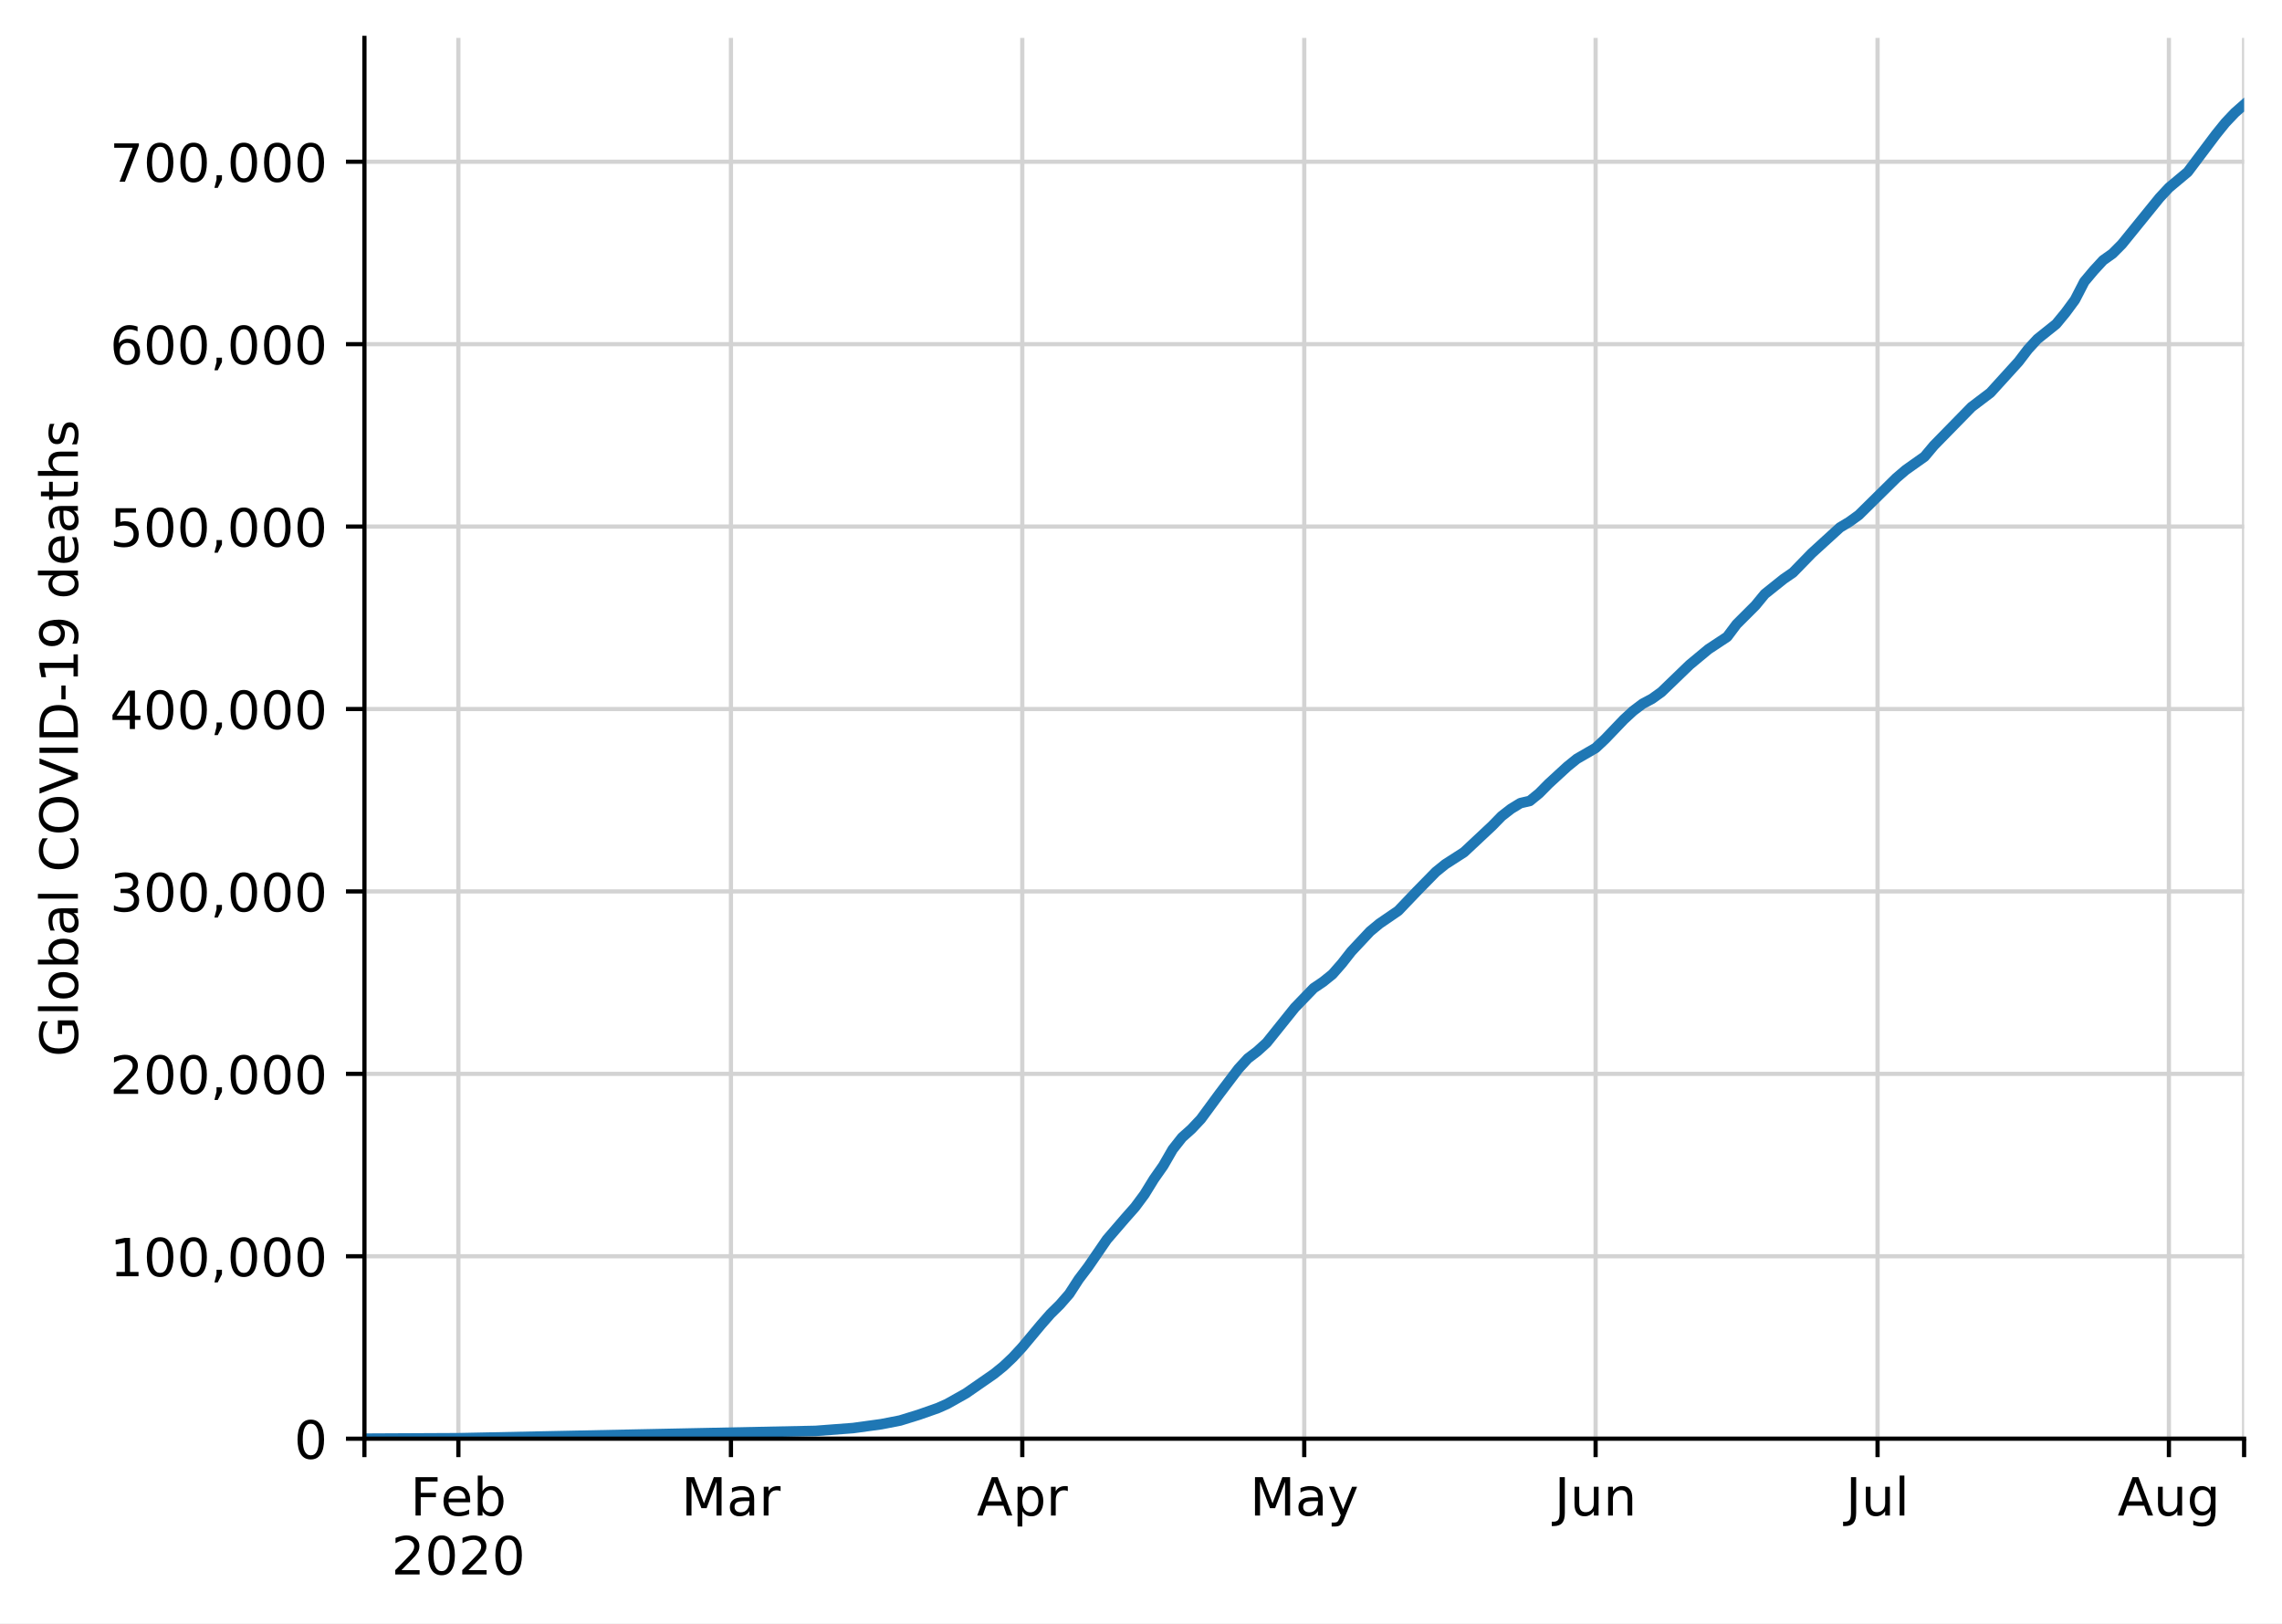
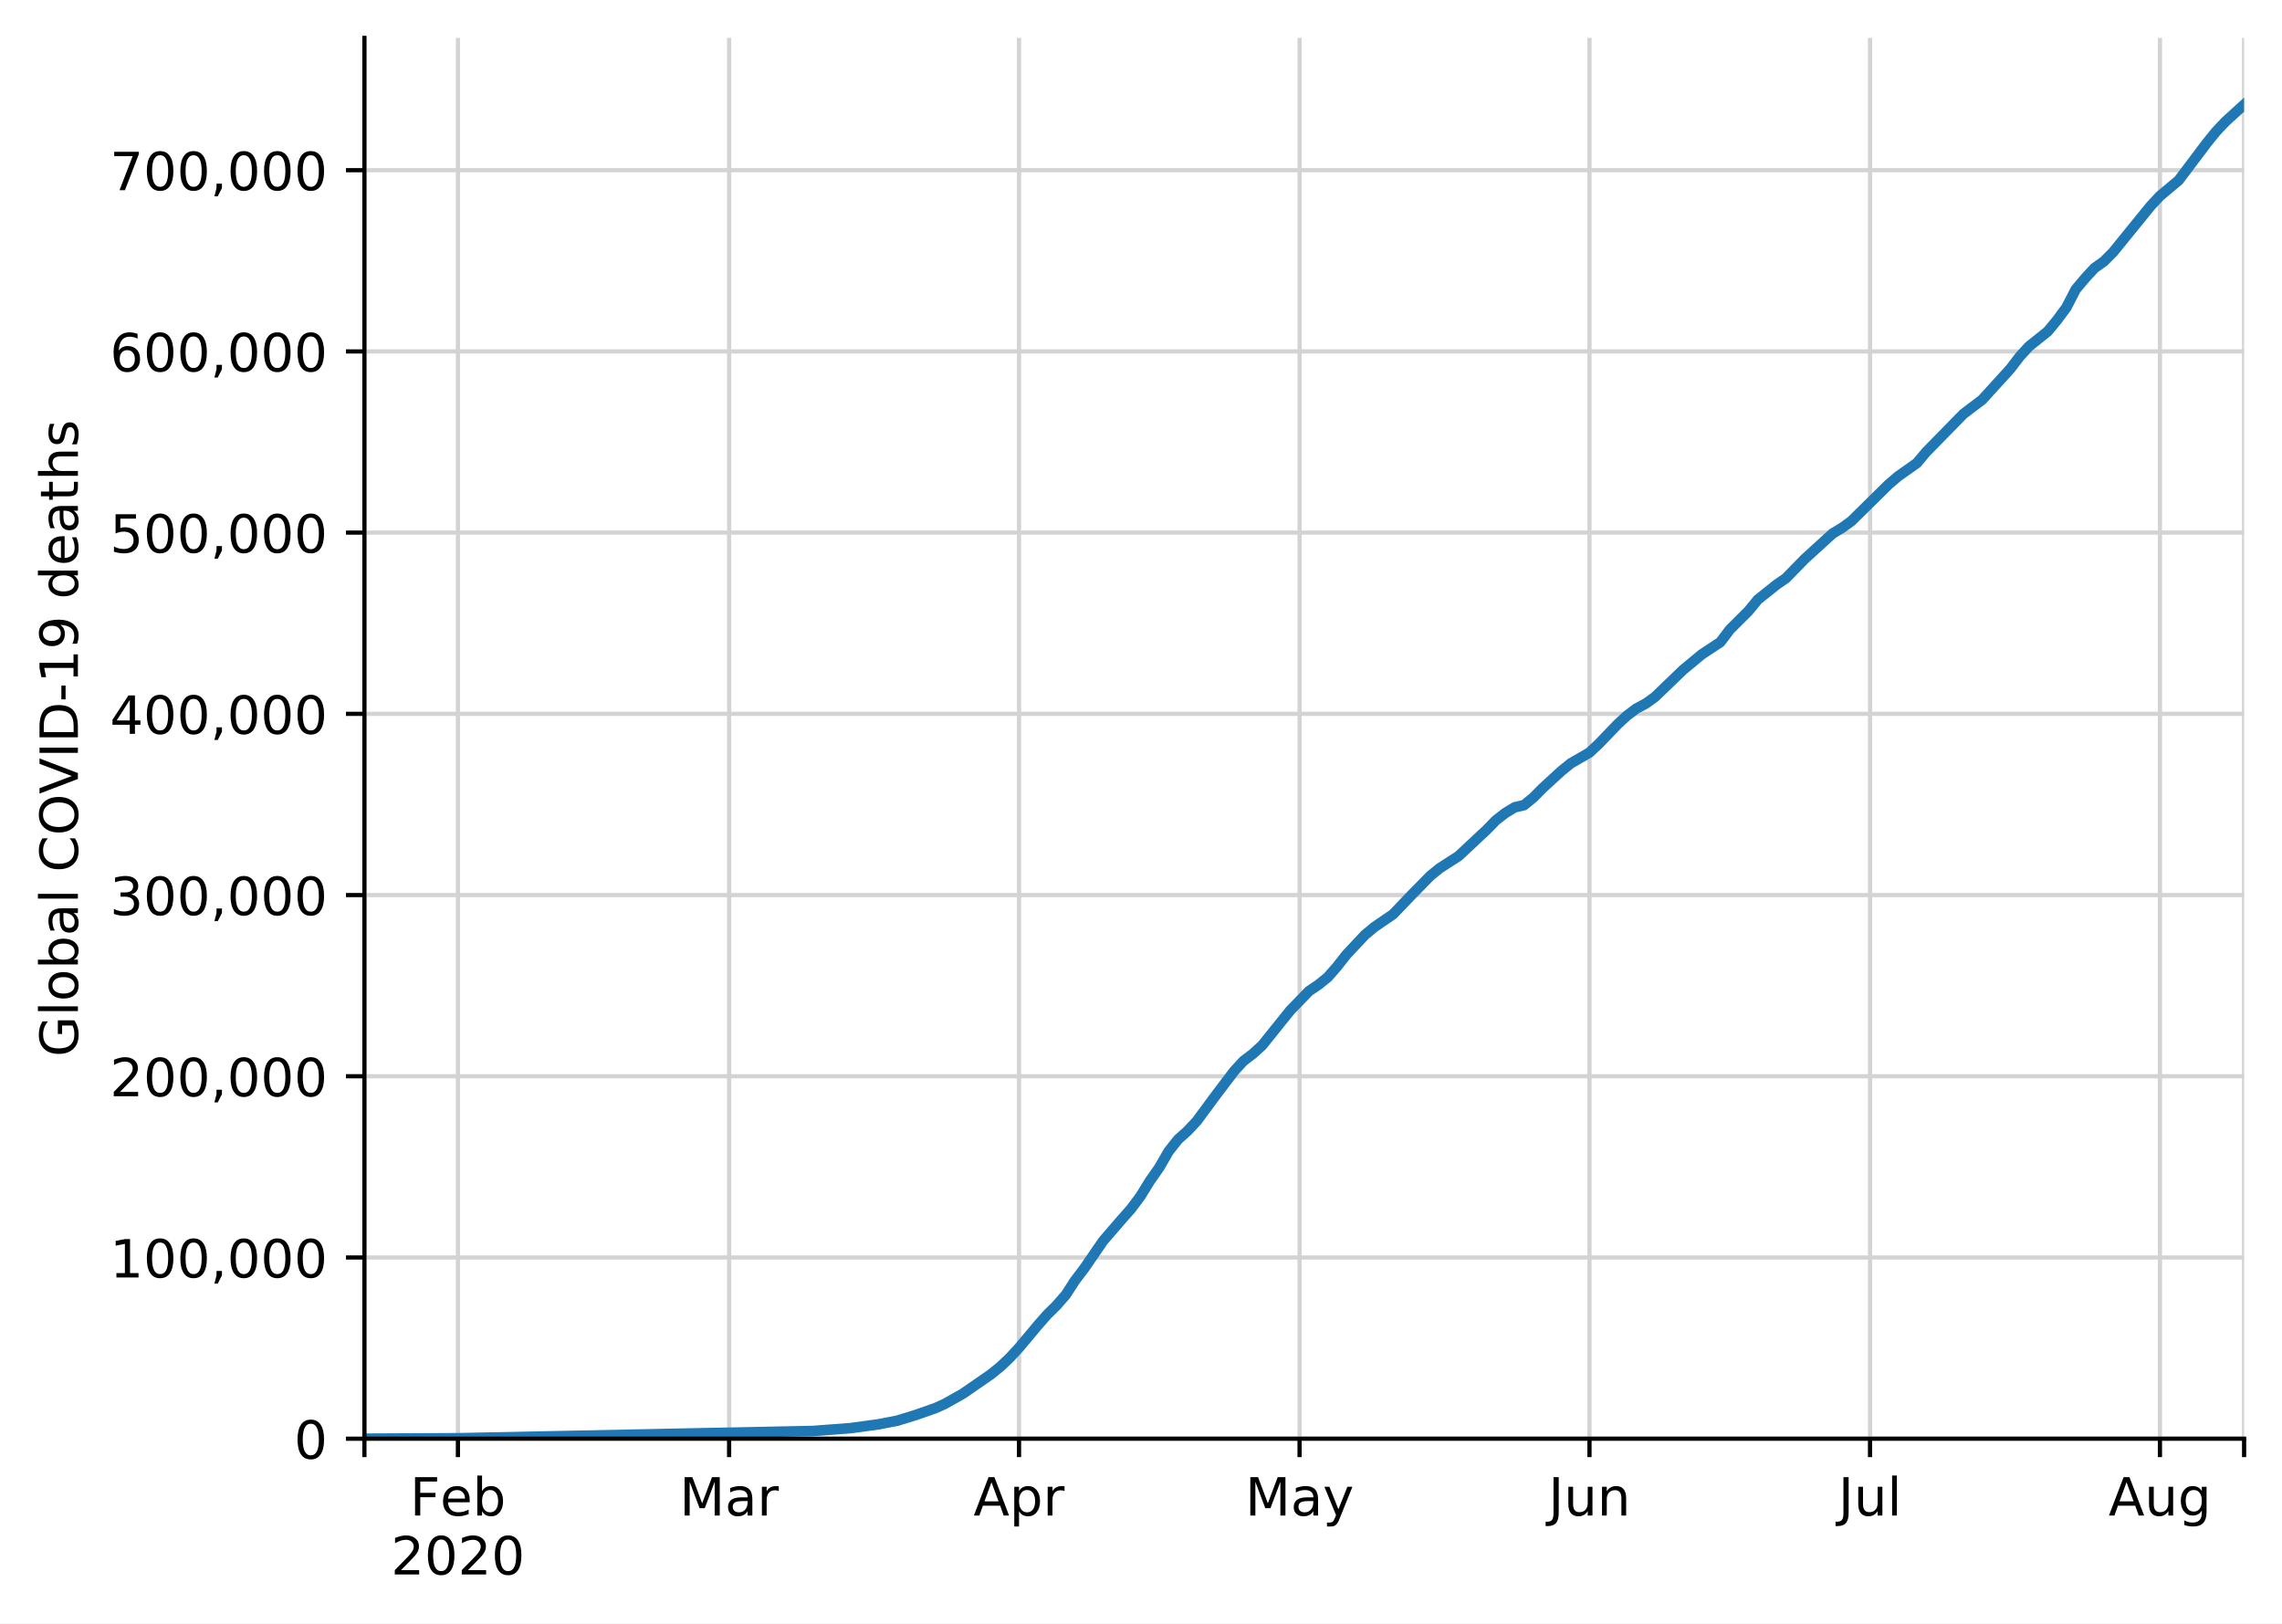
<svg xmlns="http://www.w3.org/2000/svg" xmlns:xlink="http://www.w3.org/1999/xlink" height="308.388pt" version="1.1" viewBox="0 0 433.551 308.388" width="433.551pt">
  <defs>
    <style type="text/css">
*{stroke-linecap:butt;stroke-linejoin:round;}
  </style>
  </defs>
  <g id="figure_1">
    <g id="patch_1">
      <path d="M 0 308.388  L 433.551 308.388  L 433.551 0  L 0 0  z " style="fill:#ffffff;" />
    </g>
    <g id="axes_1">
      <g id="patch_2">
        <path d="M 69.231 273.312  L 426.351 273.312  L 426.351 7.2  L 69.231 7.2  z " style="fill:#ffffff;" />
      </g>
      <g id="matplotlib.axis_1">
        <g id="xtick_1">
          <g id="line2d_1">
-             <path clip-path="url(#pb100513e9c)" d="M 69.231 273.312  L 69.231 7.2  " style="fill:none;stroke:#d3d3d3;stroke-linecap:square;stroke-width:0.8;" />
+             <path clip-path="url(#p83d18d0346)" d="M 69.231 273.312  L 69.231 7.2  " style="fill:none;stroke:#d3d3d3;stroke-linecap:square;stroke-width:0.8;" />
          </g>
          <g id="line2d_2">
            <defs>
-               <path d="M 0 0  L 0 3.5  " id="mb5ca8a5b4f" style="stroke:#000000;stroke-width:0.8;" />
-             </defs>
-             <g>
-               <use style="stroke:#000000;stroke-width:0.8;" x="69.231" xlink:href="#mb5ca8a5b4f" y="273.312" />
+               <path d="M 0 0  L 0 3.5  " id="m5230039762" style="stroke:#000000;stroke-width:0.8;" />
+             </defs>
+             <g>
+               <use style="stroke:#000000;stroke-width:0.8;" x="69.231" xlink:href="#m5230039762" y="273.312" />
            </g>
          </g>
        </g>
        <g id="xtick_2">
          <g id="line2d_3">
-             <path clip-path="url(#pb100513e9c)" d="M 87.087 273.312  L 87.087 7.2  " style="fill:none;stroke:#d3d3d3;stroke-linecap:square;stroke-width:0.8;" />
+             <path clip-path="url(#p83d18d0346)" d="M 86.998 273.312  L 86.998 7.2  " style="fill:none;stroke:#d3d3d3;stroke-linecap:square;stroke-width:0.8;" />
          </g>
          <g id="line2d_4">
            <g>
-               <use style="stroke:#000000;stroke-width:0.8;" x="87.087" xlink:href="#mb5ca8a5b4f" y="273.312" />
+               <use style="stroke:#000000;stroke-width:0.8;" x="86.998" xlink:href="#m5230039762" y="273.312" />
            </g>
          </g>
          <g id="text_1">
            <defs>
              <path d="M 9.812 72.906  L 51.703 72.906  L 51.703 64.594  L 19.672 64.594  L 19.672 43.109  L 48.578 43.109  L 48.578 34.812  L 19.672 34.812  L 19.672 0  L 9.812 0  z " id="DejaVuSans-70" />
              <path d="M 56.203 29.594  L 56.203 25.203  L 14.891 25.203  Q 15.484 15.922 20.484 11.062  Q 25.484 6.203 34.422 6.203  Q 39.594 6.203 44.453 7.469  Q 49.312 8.734 54.109 11.281  L 54.109 2.781  Q 49.266 0.734 44.188 -0.344  Q 39.109 -1.422 33.891 -1.422  Q 20.797 -1.422 13.156 6.188  Q 5.516 13.812 5.516 26.812  Q 5.516 40.234 12.766 48.109  Q 20.016 56 32.328 56  Q 43.359 56 49.781 48.891  Q 56.203 41.797 56.203 29.594  z M 47.219 32.234  Q 47.125 39.594 43.094 43.984  Q 39.062 48.391 32.422 48.391  Q 24.906 48.391 20.391 44.141  Q 15.875 39.891 15.188 32.172  z " id="DejaVuSans-101" />
              <path d="M 48.688 27.297  Q 48.688 37.203 44.609 42.844  Q 40.531 48.484 33.406 48.484  Q 26.266 48.484 22.188 42.844  Q 18.109 37.203 18.109 27.297  Q 18.109 17.391 22.188 11.75  Q 26.266 6.109 33.406 6.109  Q 40.531 6.109 44.609 11.75  Q 48.688 17.391 48.688 27.297  z M 18.109 46.391  Q 20.953 51.266 25.266 53.625  Q 29.594 56 35.594 56  Q 45.562 56 51.781 48.094  Q 58.016 40.188 58.016 27.297  Q 58.016 14.406 51.781 6.484  Q 45.562 -1.422 35.594 -1.422  Q 29.594 -1.422 25.266 0.953  Q 20.953 3.328 18.109 8.203  L 18.109 0  L 9.078 0  L 9.078 75.984  L 18.109 75.984  z " id="DejaVuSans-98" />
            </defs>
-             <g transform="translate(77.96459 287.9104)scale(0.1 -0.1)">
+             <g transform="translate(77.87576 287.9104)scale(0.1 -0.1)">
              <use xlink:href="#DejaVuSans-70" />
              <use x="57.441" xlink:href="#DejaVuSans-101" />
              <use x="118.965" xlink:href="#DejaVuSans-98" />
            </g>
            <defs>
              <path d="M 19.188 8.297  L 53.609 8.297  L 53.609 0  L 7.328 0  L 7.328 8.297  Q 12.938 14.109 22.625 23.891  Q 32.328 33.688 34.812 36.531  Q 39.547 41.844 41.422 45.531  Q 43.312 49.219 43.312 52.781  Q 43.312 58.594 39.234 62.25  Q 35.156 65.922 28.609 65.922  Q 23.969 65.922 18.812 64.312  Q 13.672 62.703 7.812 59.422  L 7.812 69.391  Q 13.766 71.781 18.938 73  Q 24.125 74.219 28.422 74.219  Q 39.75 74.219 46.484 68.547  Q 53.219 62.891 53.219 53.422  Q 53.219 48.922 51.531 44.891  Q 49.859 40.875 45.406 35.406  Q 44.188 33.984 37.641 27.219  Q 31.109 20.453 19.188 8.297  z " id="DejaVuSans-50" />
              <path d="M 31.781 66.406  Q 24.172 66.406 20.328 58.906  Q 16.5 51.422 16.5 36.375  Q 16.5 21.391 20.328 13.891  Q 24.172 6.391 31.781 6.391  Q 39.453 6.391 43.281 13.891  Q 47.125 21.391 47.125 36.375  Q 47.125 51.422 43.281 58.906  Q 39.453 66.406 31.781 66.406  z M 31.781 74.219  Q 44.047 74.219 50.516 64.516  Q 56.984 54.828 56.984 36.375  Q 56.984 17.969 50.516 8.266  Q 44.047 -1.422 31.781 -1.422  Q 19.531 -1.422 13.062 8.266  Q 6.594 17.969 6.594 36.375  Q 6.594 54.828 13.062 64.516  Q 19.531 74.219 31.781 74.219  z " id="DejaVuSans-48" />
            </defs>
-             <g transform="translate(74.36225 299.1082)scale(0.1 -0.1)">
+             <g transform="translate(74.27341 299.1082)scale(0.1 -0.1)">
              <use xlink:href="#DejaVuSans-50" />
              <use x="63.623" xlink:href="#DejaVuSans-48" />
              <use x="127.246" xlink:href="#DejaVuSans-50" />
              <use x="190.869" xlink:href="#DejaVuSans-48" />
            </g>
          </g>
        </g>
        <g id="xtick_3">
          <g id="line2d_5">
-             <path clip-path="url(#pb100513e9c)" d="M 138.87 273.312  L 138.87 7.2  " style="fill:none;stroke:#d3d3d3;stroke-linecap:square;stroke-width:0.8;" />
+             <path clip-path="url(#p83d18d0346)" d="M 138.523 273.312  L 138.523 7.2  " style="fill:none;stroke:#d3d3d3;stroke-linecap:square;stroke-width:0.8;" />
          </g>
          <g id="line2d_6">
            <g>
-               <use style="stroke:#000000;stroke-width:0.8;" x="138.87" xlink:href="#mb5ca8a5b4f" y="273.312" />
+               <use style="stroke:#000000;stroke-width:0.8;" x="138.523" xlink:href="#m5230039762" y="273.312" />
            </g>
          </g>
          <g id="text_2">
            <defs>
              <path d="M 9.812 72.906  L 24.516 72.906  L 43.109 23.297  L 61.812 72.906  L 76.516 72.906  L 76.516 0  L 66.891 0  L 66.891 64.016  L 48.094 14.016  L 38.188 14.016  L 19.391 64.016  L 19.391 0  L 9.812 0  z " id="DejaVuSans-77" />
              <path d="M 34.281 27.484  Q 23.391 27.484 19.188 25  Q 14.984 22.516 14.984 16.5  Q 14.984 11.719 18.141 8.906  Q 21.297 6.109 26.703 6.109  Q 34.188 6.109 38.703 11.406  Q 43.219 16.703 43.219 25.484  L 43.219 27.484  z M 52.203 31.203  L 52.203 0  L 43.219 0  L 43.219 8.297  Q 40.141 3.328 35.547 0.953  Q 30.953 -1.422 24.312 -1.422  Q 15.922 -1.422 10.953 3.297  Q 6 8.016 6 15.922  Q 6 25.141 12.172 29.828  Q 18.359 34.516 30.609 34.516  L 43.219 34.516  L 43.219 35.406  Q 43.219 41.609 39.141 45  Q 35.062 48.391 27.688 48.391  Q 23 48.391 18.547 47.266  Q 14.109 46.141 10.016 43.891  L 10.016 52.203  Q 14.938 54.109 19.578 55.047  Q 24.219 56 28.609 56  Q 40.484 56 46.344 49.844  Q 52.203 43.703 52.203 31.203  z " id="DejaVuSans-97" />
              <path d="M 41.109 46.297  Q 39.594 47.172 37.812 47.578  Q 36.031 48 33.891 48  Q 26.266 48 22.188 43.047  Q 18.109 38.094 18.109 28.812  L 18.109 0  L 9.078 0  L 9.078 54.688  L 18.109 54.688  L 18.109 46.188  Q 20.953 51.172 25.484 53.578  Q 30.031 56 36.531 56  Q 37.453 56 38.578 55.875  Q 39.703 55.766 41.062 55.516  z " id="DejaVuSans-114" />
            </defs>
-             <g transform="translate(129.4361 287.9104)scale(0.1 -0.1)">
+             <g transform="translate(129.0896 287.9104)scale(0.1 -0.1)">
              <use xlink:href="#DejaVuSans-77" />
              <use x="86.279" xlink:href="#DejaVuSans-97" />
              <use x="147.559" xlink:href="#DejaVuSans-114" />
            </g>
          </g>
        </g>
        <g id="xtick_4">
          <g id="line2d_7">
-             <path clip-path="url(#pb100513e9c)" d="M 194.223 273.312  L 194.223 7.2  " style="fill:none;stroke:#d3d3d3;stroke-linecap:square;stroke-width:0.8;" />
+             <path clip-path="url(#p83d18d0346)" d="M 193.601 273.312  L 193.601 7.2  " style="fill:none;stroke:#d3d3d3;stroke-linecap:square;stroke-width:0.8;" />
          </g>
          <g id="line2d_8">
            <g>
-               <use style="stroke:#000000;stroke-width:0.8;" x="194.223" xlink:href="#mb5ca8a5b4f" y="273.312" />
+               <use style="stroke:#000000;stroke-width:0.8;" x="193.601" xlink:href="#m5230039762" y="273.312" />
            </g>
          </g>
          <g id="text_3">
            <defs>
              <path d="M 34.188 63.188  L 20.797 26.906  L 47.609 26.906  z M 28.609 72.906  L 39.797 72.906  L 67.578 0  L 57.328 0  L 50.688 18.703  L 17.828 18.703  L 11.188 0  L 0.781 0  z " id="DejaVuSans-65" />
              <path d="M 18.109 8.203  L 18.109 -20.797  L 9.078 -20.797  L 9.078 54.688  L 18.109 54.688  L 18.109 46.391  Q 20.953 51.266 25.266 53.625  Q 29.594 56 35.594 56  Q 45.562 56 51.781 48.094  Q 58.016 40.188 58.016 27.297  Q 58.016 14.406 51.781 6.484  Q 45.562 -1.422 35.594 -1.422  Q 29.594 -1.422 25.266 0.953  Q 20.953 3.328 18.109 8.203  z M 48.688 27.297  Q 48.688 37.203 44.609 42.844  Q 40.531 48.484 33.406 48.484  Q 26.266 48.484 22.188 42.844  Q 18.109 37.203 18.109 27.297  Q 18.109 17.391 22.188 11.75  Q 26.266 6.109 33.406 6.109  Q 40.531 6.109 44.609 11.75  Q 48.688 17.391 48.688 27.297  z " id="DejaVuSans-112" />
            </defs>
-             <g transform="translate(185.5733 287.9104)scale(0.1 -0.1)">
+             <g transform="translate(184.9514 287.9104)scale(0.1 -0.1)">
              <use xlink:href="#DejaVuSans-65" />
              <use x="68.408" xlink:href="#DejaVuSans-112" />
              <use x="131.885" xlink:href="#DejaVuSans-114" />
            </g>
          </g>
        </g>
        <g id="xtick_5">
          <g id="line2d_9">
-             <path clip-path="url(#pb100513e9c)" d="M 247.791 273.312  L 247.791 7.2  " style="fill:none;stroke:#d3d3d3;stroke-linecap:square;stroke-width:0.8;" />
+             <path clip-path="url(#p83d18d0346)" d="M 246.903 273.312  L 246.903 7.2  " style="fill:none;stroke:#d3d3d3;stroke-linecap:square;stroke-width:0.8;" />
          </g>
          <g id="line2d_10">
            <g>
-               <use style="stroke:#000000;stroke-width:0.8;" x="247.791" xlink:href="#mb5ca8a5b4f" y="273.312" />
+               <use style="stroke:#000000;stroke-width:0.8;" x="246.903" xlink:href="#m5230039762" y="273.312" />
            </g>
          </g>
          <g id="text_4">
            <defs>
              <path d="M 32.172 -5.078  Q 28.375 -14.844 24.75 -17.812  Q 21.141 -20.797 15.094 -20.797  L 7.906 -20.797  L 7.906 -13.281  L 13.188 -13.281  Q 16.891 -13.281 18.938 -11.516  Q 21 -9.766 23.484 -3.219  L 25.094 0.875  L 2.984 54.688  L 12.5 54.688  L 29.594 11.922  L 46.688 54.688  L 56.203 54.688  z " id="DejaVuSans-121" />
            </defs>
-             <g transform="translate(237.4538 287.9104)scale(0.1 -0.1)">
+             <g transform="translate(236.5654 287.9104)scale(0.1 -0.1)">
              <use xlink:href="#DejaVuSans-77" />
              <use x="86.279" xlink:href="#DejaVuSans-97" />
              <use x="147.559" xlink:href="#DejaVuSans-121" />
            </g>
          </g>
        </g>
        <g id="xtick_6">
          <g id="line2d_11">
-             <path clip-path="url(#pb100513e9c)" d="M 303.145 273.312  L 303.145 7.2  " style="fill:none;stroke:#d3d3d3;stroke-linecap:square;stroke-width:0.8;" />
+             <path clip-path="url(#p83d18d0346)" d="M 301.981 273.312  L 301.981 7.2  " style="fill:none;stroke:#d3d3d3;stroke-linecap:square;stroke-width:0.8;" />
          </g>
          <g id="line2d_12">
            <g>
-               <use style="stroke:#000000;stroke-width:0.8;" x="303.145" xlink:href="#mb5ca8a5b4f" y="273.312" />
+               <use style="stroke:#000000;stroke-width:0.8;" x="301.981" xlink:href="#m5230039762" y="273.312" />
            </g>
          </g>
          <g id="text_5">
            <defs>
              <path d="M 9.812 72.906  L 19.672 72.906  L 19.672 5.078  Q 19.672 -8.109 14.672 -14.062  Q 9.672 -20.016 -1.422 -20.016  L -5.172 -20.016  L -5.172 -11.719  L -2.094 -11.719  Q 4.438 -11.719 7.125 -8.047  Q 9.812 -4.391 9.812 5.078  z " id="DejaVuSans-74" />
              <path d="M 8.5 21.578  L 8.5 54.688  L 17.484 54.688  L 17.484 21.922  Q 17.484 14.156 20.5 10.266  Q 23.531 6.391 29.594 6.391  Q 36.859 6.391 41.078 11.031  Q 45.312 15.672 45.312 23.688  L 45.312 54.688  L 54.297 54.688  L 54.297 0  L 45.312 0  L 45.312 8.406  Q 42.047 3.422 37.719 1  Q 33.406 -1.422 27.688 -1.422  Q 18.266 -1.422 13.375 4.438  Q 8.5 10.297 8.5 21.578  z M 31.109 56  z " id="DejaVuSans-117" />
              <path d="M 54.891 33.016  L 54.891 0  L 45.906 0  L 45.906 32.719  Q 45.906 40.484 42.875 44.328  Q 39.844 48.188 33.797 48.188  Q 26.516 48.188 22.312 43.547  Q 18.109 38.922 18.109 30.906  L 18.109 0  L 9.078 0  L 9.078 54.688  L 18.109 54.688  L 18.109 46.188  Q 21.344 51.125 25.703 53.562  Q 30.078 56 35.797 56  Q 45.219 56 50.047 50.172  Q 54.891 44.344 54.891 33.016  z " id="DejaVuSans-110" />
            </defs>
-             <g transform="translate(295.3324 287.9104)scale(0.1 -0.1)">
+             <g transform="translate(294.1686 287.9104)scale(0.1 -0.1)">
              <use xlink:href="#DejaVuSans-74" />
              <use x="29.492" xlink:href="#DejaVuSans-117" />
              <use x="92.871" xlink:href="#DejaVuSans-110" />
            </g>
          </g>
        </g>
        <g id="xtick_7">
          <g id="line2d_13">
-             <path clip-path="url(#pb100513e9c)" d="M 356.713 273.312  L 356.713 7.2  " style="fill:none;stroke:#d3d3d3;stroke-linecap:square;stroke-width:0.8;" />
+             <path clip-path="url(#p83d18d0346)" d="M 355.283 273.312  L 355.283 7.2  " style="fill:none;stroke:#d3d3d3;stroke-linecap:square;stroke-width:0.8;" />
          </g>
          <g id="line2d_14">
            <g>
-               <use style="stroke:#000000;stroke-width:0.8;" x="356.713" xlink:href="#mb5ca8a5b4f" y="273.312" />
+               <use style="stroke:#000000;stroke-width:0.8;" x="355.283" xlink:href="#m5230039762" y="273.312" />
            </g>
          </g>
          <g id="text_6">
            <defs>
              <path d="M 9.422 75.984  L 18.406 75.984  L 18.406 0  L 9.422 0  z " id="DejaVuSans-108" />
            </defs>
-             <g transform="translate(350.68 287.9104)scale(0.1 -0.1)">
+             <g transform="translate(349.2498 287.9104)scale(0.1 -0.1)">
              <use xlink:href="#DejaVuSans-74" />
              <use x="29.492" xlink:href="#DejaVuSans-117" />
              <use x="92.871" xlink:href="#DejaVuSans-108" />
            </g>
          </g>
        </g>
        <g id="xtick_8">
          <g id="line2d_15">
-             <path clip-path="url(#pb100513e9c)" d="M 412.066 273.312  L 412.066 7.2  " style="fill:none;stroke:#d3d3d3;stroke-linecap:square;stroke-width:0.8;" />
+             <path clip-path="url(#p83d18d0346)" d="M 410.361 273.312  L 410.361 7.2  " style="fill:none;stroke:#d3d3d3;stroke-linecap:square;stroke-width:0.8;" />
          </g>
          <g id="line2d_16">
            <g>
-               <use style="stroke:#000000;stroke-width:0.8;" x="412.066" xlink:href="#mb5ca8a5b4f" y="273.312" />
+               <use style="stroke:#000000;stroke-width:0.8;" x="410.361" xlink:href="#m5230039762" y="273.312" />
            </g>
          </g>
          <g id="text_7">
            <defs>
              <path d="M 45.406 27.984  Q 45.406 37.75 41.375 43.109  Q 37.359 48.484 30.078 48.484  Q 22.859 48.484 18.828 43.109  Q 14.797 37.75 14.797 27.984  Q 14.797 18.266 18.828 12.891  Q 22.859 7.516 30.078 7.516  Q 37.359 7.516 41.375 12.891  Q 45.406 18.266 45.406 27.984  z M 54.391 6.781  Q 54.391 -7.172 48.188 -13.984  Q 42 -20.797 29.203 -20.797  Q 24.469 -20.797 20.266 -20.094  Q 16.062 -19.391 12.109 -17.922  L 12.109 -9.188  Q 16.062 -11.328 19.922 -12.344  Q 23.781 -13.375 27.781 -13.375  Q 36.625 -13.375 41.016 -8.766  Q 45.406 -4.156 45.406 5.172  L 45.406 9.625  Q 42.625 4.781 38.281 2.391  Q 33.938 0 27.875 0  Q 17.828 0 11.672 7.656  Q 5.516 15.328 5.516 27.984  Q 5.516 40.672 11.672 48.328  Q 17.828 56 27.875 56  Q 33.938 56 38.281 53.609  Q 42.625 51.219 45.406 46.391  L 45.406 54.688  L 54.391 54.688  z " id="DejaVuSans-103" />
            </defs>
-             <g transform="translate(402.3032 287.9104)scale(0.1 -0.1)">
+             <g transform="translate(400.5975 287.9104)scale(0.1 -0.1)">
              <use xlink:href="#DejaVuSans-65" />
              <use x="68.408" xlink:href="#DejaVuSans-117" />
              <use x="131.787" xlink:href="#DejaVuSans-103" />
            </g>
          </g>
        </g>
        <g id="xtick_9">
          <g id="line2d_17">
-             <path clip-path="url(#pb100513e9c)" d="M 426.351 273.312  L 426.351 7.2  " style="fill:none;stroke:#d3d3d3;stroke-linecap:square;stroke-width:0.8;" />
+             <path clip-path="url(#p83d18d0346)" d="M 426.351 273.312  L 426.351 7.2  " style="fill:none;stroke:#d3d3d3;stroke-linecap:square;stroke-width:0.8;" />
          </g>
          <g id="line2d_18">
            <g>
-               <use style="stroke:#000000;stroke-width:0.8;" x="426.351" xlink:href="#mb5ca8a5b4f" y="273.312" />
+               <use style="stroke:#000000;stroke-width:0.8;" x="426.351" xlink:href="#m5230039762" y="273.312" />
            </g>
          </g>
        </g>
      </g>
      <g id="matplotlib.axis_2">
        <g id="ytick_1">
          <g id="line2d_19">
-             <path clip-path="url(#pb100513e9c)" d="M 69.231 273.312  L 426.351 273.312  " style="fill:none;stroke:#d3d3d3;stroke-linecap:square;stroke-width:0.8;" />
+             <path clip-path="url(#p83d18d0346)" d="M 69.231 273.312  L 426.351 273.312  " style="fill:none;stroke:#d3d3d3;stroke-linecap:square;stroke-width:0.8;" />
          </g>
          <g id="line2d_20">
            <defs>
-               <path d="M 0 0  L -3.5 0  " id="m3851465e10" style="stroke:#000000;stroke-width:0.8;" />
-             </defs>
-             <g>
-               <use style="stroke:#000000;stroke-width:0.8;" x="69.231" xlink:href="#m3851465e10" y="273.312" />
+               <path d="M 0 0  L -3.5 0  " id="mfa96d87a08" style="stroke:#000000;stroke-width:0.8;" />
+             </defs>
+             <g>
+               <use style="stroke:#000000;stroke-width:0.8;" x="69.231" xlink:href="#mfa96d87a08" y="273.312" />
            </g>
          </g>
          <g id="text_8">
            <g transform="translate(55.86875 277.1112)scale(0.1 -0.1)">
              <use xlink:href="#DejaVuSans-48" />
            </g>
          </g>
        </g>
        <g id="ytick_2">
          <g id="line2d_21">
-             <path clip-path="url(#pb100513e9c)" d="M 69.231 238.657  L 426.351 238.657  " style="fill:none;stroke:#d3d3d3;stroke-linecap:square;stroke-width:0.8;" />
+             <path clip-path="url(#p83d18d0346)" d="M 69.231 238.886  L 426.351 238.886  " style="fill:none;stroke:#d3d3d3;stroke-linecap:square;stroke-width:0.8;" />
          </g>
          <g id="line2d_22">
            <g>
-               <use style="stroke:#000000;stroke-width:0.8;" x="69.231" xlink:href="#m3851465e10" y="238.657" />
+               <use style="stroke:#000000;stroke-width:0.8;" x="69.231" xlink:href="#mfa96d87a08" y="238.886" />
            </g>
          </g>
          <g id="text_9">
            <defs>
              <path d="M 12.406 8.297  L 28.516 8.297  L 28.516 63.922  L 10.984 60.406  L 10.984 69.391  L 28.422 72.906  L 38.281 72.906  L 38.281 8.297  L 54.391 8.297  L 54.391 0  L 12.406 0  z " id="DejaVuSans-49" />
              <path d="M 11.719 12.406  L 22.016 12.406  L 22.016 4  L 14.016 -11.625  L 7.719 -11.625  L 11.719 4  z " id="DejaVuSans-44" />
            </defs>
-             <g transform="translate(20.87813 242.4563)scale(0.1 -0.1)">
+             <g transform="translate(20.87813 242.6853)scale(0.1 -0.1)">
              <use xlink:href="#DejaVuSans-49" />
              <use x="63.623" xlink:href="#DejaVuSans-48" />
              <use x="127.246" xlink:href="#DejaVuSans-48" />
              <use x="190.869" xlink:href="#DejaVuSans-44" />
              <use x="222.656" xlink:href="#DejaVuSans-48" />
              <use x="286.279" xlink:href="#DejaVuSans-48" />
              <use x="349.902" xlink:href="#DejaVuSans-48" />
            </g>
          </g>
        </g>
        <g id="ytick_3">
          <g id="line2d_23">
-             <path clip-path="url(#pb100513e9c)" d="M 69.231 204.002  L 426.351 204.002  " style="fill:none;stroke:#d3d3d3;stroke-linecap:square;stroke-width:0.8;" />
+             <path clip-path="url(#p83d18d0346)" d="M 69.231 204.46  L 426.351 204.46  " style="fill:none;stroke:#d3d3d3;stroke-linecap:square;stroke-width:0.8;" />
          </g>
          <g id="line2d_24">
            <g>
-               <use style="stroke:#000000;stroke-width:0.8;" x="69.231" xlink:href="#m3851465e10" y="204.002" />
+               <use style="stroke:#000000;stroke-width:0.8;" x="69.231" xlink:href="#mfa96d87a08" y="204.46" />
            </g>
          </g>
          <g id="text_10">
-             <g transform="translate(20.87813 207.8014)scale(0.1 -0.1)">
+             <g transform="translate(20.87813 208.2594)scale(0.1 -0.1)">
              <use xlink:href="#DejaVuSans-50" />
              <use x="63.623" xlink:href="#DejaVuSans-48" />
              <use x="127.246" xlink:href="#DejaVuSans-48" />
              <use x="190.869" xlink:href="#DejaVuSans-44" />
              <use x="222.656" xlink:href="#DejaVuSans-48" />
              <use x="286.279" xlink:href="#DejaVuSans-48" />
              <use x="349.902" xlink:href="#DejaVuSans-48" />
            </g>
          </g>
        </g>
        <g id="ytick_4">
          <g id="line2d_25">
-             <path clip-path="url(#pb100513e9c)" d="M 69.231 169.347  L 426.351 169.347  " style="fill:none;stroke:#d3d3d3;stroke-linecap:square;stroke-width:0.8;" />
+             <path clip-path="url(#p83d18d0346)" d="M 69.231 170.034  L 426.351 170.034  " style="fill:none;stroke:#d3d3d3;stroke-linecap:square;stroke-width:0.8;" />
          </g>
          <g id="line2d_26">
            <g>
-               <use style="stroke:#000000;stroke-width:0.8;" x="69.231" xlink:href="#m3851465e10" y="169.347" />
+               <use style="stroke:#000000;stroke-width:0.8;" x="69.231" xlink:href="#mfa96d87a08" y="170.034" />
            </g>
          </g>
          <g id="text_11">
            <defs>
              <path d="M 40.578 39.312  Q 47.656 37.797 51.625 33  Q 55.609 28.219 55.609 21.188  Q 55.609 10.406 48.188 4.484  Q 40.766 -1.422 27.094 -1.422  Q 22.516 -1.422 17.656 -0.516  Q 12.797 0.391 7.625 2.203  L 7.625 11.719  Q 11.719 9.328 16.594 8.109  Q 21.484 6.891 26.812 6.891  Q 36.078 6.891 40.938 10.547  Q 45.797 14.203 45.797 21.188  Q 45.797 27.641 41.281 31.266  Q 36.766 34.906 28.719 34.906  L 20.219 34.906  L 20.219 43.016  L 29.109 43.016  Q 36.375 43.016 40.234 45.922  Q 44.094 48.828 44.094 54.297  Q 44.094 59.906 40.109 62.906  Q 36.141 65.922 28.719 65.922  Q 24.656 65.922 20.016 65.031  Q 15.375 64.156 9.812 62.312  L 9.812 71.094  Q 15.438 72.656 20.344 73.438  Q 25.25 74.219 29.594 74.219  Q 40.828 74.219 47.359 69.109  Q 53.906 64.016 53.906 55.328  Q 53.906 49.266 50.438 45.094  Q 46.969 40.922 40.578 39.312  z " id="DejaVuSans-51" />
            </defs>
-             <g transform="translate(20.87813 173.1465)scale(0.1 -0.1)">
+             <g transform="translate(20.87813 173.8336)scale(0.1 -0.1)">
              <use xlink:href="#DejaVuSans-51" />
              <use x="63.623" xlink:href="#DejaVuSans-48" />
              <use x="127.246" xlink:href="#DejaVuSans-48" />
              <use x="190.869" xlink:href="#DejaVuSans-44" />
              <use x="222.656" xlink:href="#DejaVuSans-48" />
              <use x="286.279" xlink:href="#DejaVuSans-48" />
              <use x="349.902" xlink:href="#DejaVuSans-48" />
            </g>
          </g>
        </g>
        <g id="ytick_5">
          <g id="line2d_27">
-             <path clip-path="url(#pb100513e9c)" d="M 69.231 134.692  L 426.351 134.692  " style="fill:none;stroke:#d3d3d3;stroke-linecap:square;stroke-width:0.8;" />
+             <path clip-path="url(#p83d18d0346)" d="M 69.231 135.608  L 426.351 135.608  " style="fill:none;stroke:#d3d3d3;stroke-linecap:square;stroke-width:0.8;" />
          </g>
          <g id="line2d_28">
            <g>
-               <use style="stroke:#000000;stroke-width:0.8;" x="69.231" xlink:href="#m3851465e10" y="134.692" />
+               <use style="stroke:#000000;stroke-width:0.8;" x="69.231" xlink:href="#mfa96d87a08" y="135.608" />
            </g>
          </g>
          <g id="text_12">
            <defs>
              <path d="M 37.797 64.312  L 12.891 25.391  L 37.797 25.391  z M 35.203 72.906  L 47.609 72.906  L 47.609 25.391  L 58.016 25.391  L 58.016 17.188  L 47.609 17.188  L 47.609 0  L 37.797 0  L 37.797 17.188  L 4.891 17.188  L 4.891 26.703  z " id="DejaVuSans-52" />
            </defs>
-             <g transform="translate(20.87813 138.4916)scale(0.1 -0.1)">
+             <g transform="translate(20.87813 139.4077)scale(0.1 -0.1)">
              <use xlink:href="#DejaVuSans-52" />
              <use x="63.623" xlink:href="#DejaVuSans-48" />
              <use x="127.246" xlink:href="#DejaVuSans-48" />
              <use x="190.869" xlink:href="#DejaVuSans-44" />
              <use x="222.656" xlink:href="#DejaVuSans-48" />
              <use x="286.279" xlink:href="#DejaVuSans-48" />
              <use x="349.902" xlink:href="#DejaVuSans-48" />
            </g>
          </g>
        </g>
        <g id="ytick_6">
          <g id="line2d_29">
-             <path clip-path="url(#pb100513e9c)" d="M 69.231 100.038  L 426.351 100.038  " style="fill:none;stroke:#d3d3d3;stroke-linecap:square;stroke-width:0.8;" />
+             <path clip-path="url(#p83d18d0346)" d="M 69.231 101.183  L 426.351 101.183  " style="fill:none;stroke:#d3d3d3;stroke-linecap:square;stroke-width:0.8;" />
          </g>
          <g id="line2d_30">
            <g>
-               <use style="stroke:#000000;stroke-width:0.8;" x="69.231" xlink:href="#m3851465e10" y="100.038" />
+               <use style="stroke:#000000;stroke-width:0.8;" x="69.231" xlink:href="#mfa96d87a08" y="101.183" />
            </g>
          </g>
          <g id="text_13">
            <defs>
              <path d="M 10.797 72.906  L 49.516 72.906  L 49.516 64.594  L 19.828 64.594  L 19.828 46.734  Q 21.969 47.469 24.109 47.828  Q 26.266 48.188 28.422 48.188  Q 40.625 48.188 47.75 41.5  Q 54.891 34.812 54.891 23.391  Q 54.891 11.625 47.562 5.094  Q 40.234 -1.422 26.906 -1.422  Q 22.312 -1.422 17.547 -0.641  Q 12.797 0.141 7.719 1.703  L 7.719 11.625  Q 12.109 9.234 16.797 8.062  Q 21.484 6.891 26.703 6.891  Q 35.156 6.891 40.078 11.328  Q 45.016 15.766 45.016 23.391  Q 45.016 31 40.078 35.438  Q 35.156 39.891 26.703 39.891  Q 22.75 39.891 18.812 39.016  Q 14.891 38.141 10.797 36.281  z " id="DejaVuSans-53" />
            </defs>
-             <g transform="translate(20.87813 103.8367)scale(0.1 -0.1)">
+             <g transform="translate(20.87813 104.9818)scale(0.1 -0.1)">
              <use xlink:href="#DejaVuSans-53" />
              <use x="63.623" xlink:href="#DejaVuSans-48" />
              <use x="127.246" xlink:href="#DejaVuSans-48" />
              <use x="190.869" xlink:href="#DejaVuSans-44" />
              <use x="222.656" xlink:href="#DejaVuSans-48" />
              <use x="286.279" xlink:href="#DejaVuSans-48" />
              <use x="349.902" xlink:href="#DejaVuSans-48" />
            </g>
          </g>
        </g>
        <g id="ytick_7">
          <g id="line2d_31">
-             <path clip-path="url(#pb100513e9c)" d="M 69.231 65.383  L 426.351 65.383  " style="fill:none;stroke:#d3d3d3;stroke-linecap:square;stroke-width:0.8;" />
+             <path clip-path="url(#p83d18d0346)" d="M 69.231 66.757  L 426.351 66.757  " style="fill:none;stroke:#d3d3d3;stroke-linecap:square;stroke-width:0.8;" />
          </g>
          <g id="line2d_32">
            <g>
-               <use style="stroke:#000000;stroke-width:0.8;" x="69.231" xlink:href="#m3851465e10" y="65.383" />
+               <use style="stroke:#000000;stroke-width:0.8;" x="69.231" xlink:href="#mfa96d87a08" y="66.757" />
            </g>
          </g>
          <g id="text_14">
            <defs>
              <path d="M 33.016 40.375  Q 26.375 40.375 22.484 35.828  Q 18.609 31.297 18.609 23.391  Q 18.609 15.531 22.484 10.953  Q 26.375 6.391 33.016 6.391  Q 39.656 6.391 43.531 10.953  Q 47.406 15.531 47.406 23.391  Q 47.406 31.297 43.531 35.828  Q 39.656 40.375 33.016 40.375  z M 52.594 71.297  L 52.594 62.312  Q 48.875 64.062 45.094 64.984  Q 41.312 65.922 37.594 65.922  Q 27.828 65.922 22.672 59.328  Q 17.531 52.734 16.797 39.406  Q 19.672 43.656 24.016 45.922  Q 28.375 48.188 33.594 48.188  Q 44.578 48.188 50.953 41.516  Q 57.328 34.859 57.328 23.391  Q 57.328 12.156 50.688 5.359  Q 44.047 -1.422 33.016 -1.422  Q 20.359 -1.422 13.672 8.266  Q 6.984 17.969 6.984 36.375  Q 6.984 53.656 15.188 63.938  Q 23.391 74.219 37.203 74.219  Q 40.922 74.219 44.703 73.484  Q 48.484 72.75 52.594 71.297  z " id="DejaVuSans-54" />
            </defs>
-             <g transform="translate(20.87813 69.18183)scale(0.1 -0.1)">
+             <g transform="translate(20.87813 70.5559)scale(0.1 -0.1)">
              <use xlink:href="#DejaVuSans-54" />
              <use x="63.623" xlink:href="#DejaVuSans-48" />
              <use x="127.246" xlink:href="#DejaVuSans-48" />
              <use x="190.869" xlink:href="#DejaVuSans-44" />
              <use x="222.656" xlink:href="#DejaVuSans-48" />
              <use x="286.279" xlink:href="#DejaVuSans-48" />
              <use x="349.902" xlink:href="#DejaVuSans-48" />
            </g>
          </g>
        </g>
        <g id="ytick_8">
          <g id="line2d_33">
-             <path clip-path="url(#pb100513e9c)" d="M 69.231 30.728  L 426.351 30.728  " style="fill:none;stroke:#d3d3d3;stroke-linecap:square;stroke-width:0.8;" />
+             <path clip-path="url(#p83d18d0346)" d="M 69.231 32.331  L 426.351 32.331  " style="fill:none;stroke:#d3d3d3;stroke-linecap:square;stroke-width:0.8;" />
          </g>
          <g id="line2d_34">
            <g>
-               <use style="stroke:#000000;stroke-width:0.8;" x="69.231" xlink:href="#m3851465e10" y="30.728" />
+               <use style="stroke:#000000;stroke-width:0.8;" x="69.231" xlink:href="#mfa96d87a08" y="32.331" />
            </g>
          </g>
          <g id="text_15">
            <defs>
              <path d="M 8.203 72.906  L 55.078 72.906  L 55.078 68.703  L 28.609 0  L 18.312 0  L 43.219 64.594  L 8.203 64.594  z " id="DejaVuSans-55" />
            </defs>
-             <g transform="translate(20.87813 34.52693)scale(0.1 -0.1)">
+             <g transform="translate(20.87813 36.13001)scale(0.1 -0.1)">
              <use xlink:href="#DejaVuSans-55" />
              <use x="63.623" xlink:href="#DejaVuSans-48" />
              <use x="127.246" xlink:href="#DejaVuSans-48" />
              <use x="190.869" xlink:href="#DejaVuSans-44" />
              <use x="222.656" xlink:href="#DejaVuSans-48" />
              <use x="286.279" xlink:href="#DejaVuSans-48" />
              <use x="349.902" xlink:href="#DejaVuSans-48" />
            </g>
          </g>
        </g>
        <g id="text_16">
          <defs>
            <path d="M 59.516 10.406  L 59.516 29.984  L 43.406 29.984  L 43.406 38.094  L 69.281 38.094  L 69.281 6.781  Q 63.578 2.734 56.688 0.656  Q 49.812 -1.422 42 -1.422  Q 24.906 -1.422 15.25 8.562  Q 5.609 18.562 5.609 36.375  Q 5.609 54.25 15.25 64.234  Q 24.906 74.219 42 74.219  Q 49.125 74.219 55.547 72.453  Q 61.969 70.703 67.391 67.281  L 67.391 56.781  Q 61.922 61.422 55.766 63.766  Q 49.609 66.109 42.828 66.109  Q 29.438 66.109 22.719 58.641  Q 16.016 51.172 16.016 36.375  Q 16.016 21.625 22.719 14.156  Q 29.438 6.688 42.828 6.688  Q 48.047 6.688 52.141 7.594  Q 56.25 8.5 59.516 10.406  z " id="DejaVuSans-71" />
            <path d="M 30.609 48.391  Q 23.391 48.391 19.188 42.75  Q 14.984 37.109 14.984 27.297  Q 14.984 17.484 19.156 11.844  Q 23.344 6.203 30.609 6.203  Q 37.797 6.203 41.984 11.859  Q 46.188 17.531 46.188 27.297  Q 46.188 37.016 41.984 42.703  Q 37.797 48.391 30.609 48.391  z M 30.609 56  Q 42.328 56 49.016 48.375  Q 55.719 40.766 55.719 27.297  Q 55.719 13.875 49.016 6.219  Q 42.328 -1.422 30.609 -1.422  Q 18.844 -1.422 12.172 6.219  Q 5.516 13.875 5.516 27.297  Q 5.516 40.766 12.172 48.375  Q 18.844 56 30.609 56  z " id="DejaVuSans-111" />
            <path id="DejaVuSans-32" />
            <path d="M 64.406 67.281  L 64.406 56.891  Q 59.422 61.531 53.781 63.812  Q 48.141 66.109 41.797 66.109  Q 29.297 66.109 22.656 58.469  Q 16.016 50.828 16.016 36.375  Q 16.016 21.969 22.656 14.328  Q 29.297 6.688 41.797 6.688  Q 48.141 6.688 53.781 8.984  Q 59.422 11.281 64.406 15.922  L 64.406 5.609  Q 59.234 2.094 53.438 0.328  Q 47.656 -1.422 41.219 -1.422  Q 24.656 -1.422 15.125 8.703  Q 5.609 18.844 5.609 36.375  Q 5.609 53.953 15.125 64.078  Q 24.656 74.219 41.219 74.219  Q 47.75 74.219 53.531 72.484  Q 59.328 70.75 64.406 67.281  z " id="DejaVuSans-67" />
            <path d="M 39.406 66.219  Q 28.656 66.219 22.328 58.203  Q 16.016 50.203 16.016 36.375  Q 16.016 22.609 22.328 14.594  Q 28.656 6.594 39.406 6.594  Q 50.141 6.594 56.422 14.594  Q 62.703 22.609 62.703 36.375  Q 62.703 50.203 56.422 58.203  Q 50.141 66.219 39.406 66.219  z M 39.406 74.219  Q 54.734 74.219 63.906 63.938  Q 73.094 53.656 73.094 36.375  Q 73.094 19.141 63.906 8.859  Q 54.734 -1.422 39.406 -1.422  Q 24.031 -1.422 14.812 8.828  Q 5.609 19.094 5.609 36.375  Q 5.609 53.656 14.812 63.938  Q 24.031 74.219 39.406 74.219  z " id="DejaVuSans-79" />
            <path d="M 28.609 0  L 0.781 72.906  L 11.078 72.906  L 34.188 11.531  L 57.328 72.906  L 67.578 72.906  L 39.797 0  z " id="DejaVuSans-86" />
            <path d="M 9.812 72.906  L 19.672 72.906  L 19.672 0  L 9.812 0  z " id="DejaVuSans-73" />
            <path d="M 19.672 64.797  L 19.672 8.109  L 31.594 8.109  Q 46.688 8.109 53.688 14.938  Q 60.688 21.781 60.688 36.531  Q 60.688 51.172 53.688 57.984  Q 46.688 64.797 31.594 64.797  z M 9.812 72.906  L 30.078 72.906  Q 51.266 72.906 61.172 64.094  Q 71.094 55.281 71.094 36.531  Q 71.094 17.672 61.125 8.828  Q 51.172 0 30.078 0  L 9.812 0  z " id="DejaVuSans-68" />
            <path d="M 4.891 31.391  L 31.203 31.391  L 31.203 23.391  L 4.891 23.391  z " id="DejaVuSans-45" />
            <path d="M 10.984 1.516  L 10.984 10.5  Q 14.703 8.734 18.5 7.812  Q 22.312 6.891 25.984 6.891  Q 35.75 6.891 40.891 13.453  Q 46.047 20.016 46.781 33.406  Q 43.953 29.203 39.594 26.953  Q 35.25 24.703 29.984 24.703  Q 19.047 24.703 12.672 31.312  Q 6.297 37.938 6.297 49.422  Q 6.297 60.641 12.938 67.422  Q 19.578 74.219 30.609 74.219  Q 43.266 74.219 49.922 64.516  Q 56.594 54.828 56.594 36.375  Q 56.594 19.141 48.406 8.859  Q 40.234 -1.422 26.422 -1.422  Q 22.703 -1.422 18.891 -0.688  Q 15.094 0.047 10.984 1.516  z M 30.609 32.422  Q 37.25 32.422 41.125 36.953  Q 45.016 41.5 45.016 49.422  Q 45.016 57.281 41.125 61.844  Q 37.25 66.406 30.609 66.406  Q 23.969 66.406 20.094 61.844  Q 16.219 57.281 16.219 49.422  Q 16.219 41.5 20.094 36.953  Q 23.969 32.422 30.609 32.422  z " id="DejaVuSans-57" />
            <path d="M 45.406 46.391  L 45.406 75.984  L 54.391 75.984  L 54.391 0  L 45.406 0  L 45.406 8.203  Q 42.578 3.328 38.25 0.953  Q 33.938 -1.422 27.875 -1.422  Q 17.969 -1.422 11.734 6.484  Q 5.516 14.406 5.516 27.297  Q 5.516 40.188 11.734 48.094  Q 17.969 56 27.875 56  Q 33.938 56 38.25 53.625  Q 42.578 51.266 45.406 46.391  z M 14.797 27.297  Q 14.797 17.391 18.875 11.75  Q 22.953 6.109 30.078 6.109  Q 37.203 6.109 41.297 11.75  Q 45.406 17.391 45.406 27.297  Q 45.406 37.203 41.297 42.844  Q 37.203 48.484 30.078 48.484  Q 22.953 48.484 18.875 42.844  Q 14.797 37.203 14.797 27.297  z " id="DejaVuSans-100" />
            <path d="M 18.312 70.219  L 18.312 54.688  L 36.812 54.688  L 36.812 47.703  L 18.312 47.703  L 18.312 18.016  Q 18.312 11.328 20.141 9.422  Q 21.969 7.516 27.594 7.516  L 36.812 7.516  L 36.812 0  L 27.594 0  Q 17.188 0 13.234 3.875  Q 9.281 7.766 9.281 18.016  L 9.281 47.703  L 2.688 47.703  L 2.688 54.688  L 9.281 54.688  L 9.281 70.219  z " id="DejaVuSans-116" />
            <path d="M 54.891 33.016  L 54.891 0  L 45.906 0  L 45.906 32.719  Q 45.906 40.484 42.875 44.328  Q 39.844 48.188 33.797 48.188  Q 26.516 48.188 22.312 43.547  Q 18.109 38.922 18.109 30.906  L 18.109 0  L 9.078 0  L 9.078 75.984  L 18.109 75.984  L 18.109 46.188  Q 21.344 51.125 25.703 53.562  Q 30.078 56 35.797 56  Q 45.219 56 50.047 50.172  Q 54.891 44.344 54.891 33.016  z " id="DejaVuSans-104" />
            <path d="M 44.281 53.078  L 44.281 44.578  Q 40.484 46.531 36.375 47.5  Q 32.281 48.484 27.875 48.484  Q 21.188 48.484 17.844 46.438  Q 14.5 44.391 14.5 40.281  Q 14.5 37.156 16.891 35.375  Q 19.281 33.594 26.516 31.984  L 29.594 31.297  Q 39.156 29.25 43.188 25.516  Q 47.219 21.781 47.219 15.094  Q 47.219 7.469 41.188 3.016  Q 35.156 -1.422 24.609 -1.422  Q 20.219 -1.422 15.453 -0.562  Q 10.688 0.297 5.422 2  L 5.422 11.281  Q 10.406 8.688 15.234 7.391  Q 20.062 6.109 24.812 6.109  Q 31.156 6.109 34.562 8.281  Q 37.984 10.453 37.984 14.406  Q 37.984 18.062 35.516 20.016  Q 33.062 21.969 24.703 23.781  L 21.578 24.516  Q 13.234 26.266 9.516 29.906  Q 5.812 33.547 5.812 39.891  Q 5.812 47.609 11.281 51.797  Q 16.75 56 26.812 56  Q 31.781 56 36.172 55.266  Q 40.578 54.547 44.281 53.078  z " id="DejaVuSans-115" />
          </defs>
          <g transform="translate(14.79844 200.7708)rotate(-90)scale(0.1 -0.1)">
            <use xlink:href="#DejaVuSans-71" />
            <use x="77.49" xlink:href="#DejaVuSans-108" />
            <use x="105.273" xlink:href="#DejaVuSans-111" />
            <use x="166.455" xlink:href="#DejaVuSans-98" />
            <use x="229.932" xlink:href="#DejaVuSans-97" />
            <use x="291.211" xlink:href="#DejaVuSans-108" />
            <use x="318.994" xlink:href="#DejaVuSans-32" />
            <use x="350.781" xlink:href="#DejaVuSans-67" />
            <use x="420.605" xlink:href="#DejaVuSans-79" />
            <use x="499.301" xlink:href="#DejaVuSans-86" />
            <use x="567.709" xlink:href="#DejaVuSans-73" />
            <use x="597.201" xlink:href="#DejaVuSans-68" />
            <use x="674.203" xlink:href="#DejaVuSans-45" />
            <use x="710.287" xlink:href="#DejaVuSans-49" />
            <use x="773.91" xlink:href="#DejaVuSans-57" />
            <use x="837.533" xlink:href="#DejaVuSans-32" />
            <use x="869.32" xlink:href="#DejaVuSans-100" />
            <use x="932.797" xlink:href="#DejaVuSans-101" />
            <use x="994.32" xlink:href="#DejaVuSans-97" />
            <use x="1055.6" xlink:href="#DejaVuSans-116" />
            <use x="1094.809" xlink:href="#DejaVuSans-104" />
            <use x="1158.188" xlink:href="#DejaVuSans-115" />
          </g>
        </g>
      </g>
      <g id="line2d_35">
-         <path clip-path="url(#pb100513e9c)" d="M 69.231 273.306  L 87.087 273.222  L 154.94 271.834  L 162.082 271.292  L 167.439 270.555  L 171.01 269.86  L 174.582 268.755  L 178.153 267.5  L 179.938 266.711  L 183.51 264.703  L 188.866 260.993  L 190.652 259.545  L 192.438 257.855  L 194.223 255.921  L 197.794 251.645  L 199.58 249.606  L 201.366 247.844  L 203.151 245.798  L 204.937 243.036  L 206.722 240.679  L 210.294 235.47  L 213.865 231.327  L 215.65 229.308  L 217.436 226.899  L 219.222 223.997  L 221.007 221.453  L 222.793 218.353  L 224.578 216.09  L 226.364 214.49  L 228.15 212.591  L 231.721 207.738  L 235.292 203.028  L 237.078 201.079  L 238.863 199.72  L 240.649 198.095  L 246.006 191.42  L 249.577 187.726  L 251.362 186.521  L 253.148 185.083  L 254.934 183.044  L 256.719 180.765  L 260.29 176.949  L 262.076 175.467  L 265.647 173.022  L 269.218 169.28  L 272.79 165.637  L 274.575 164.194  L 278.146 161.896  L 283.503 156.877  L 285.289 155.045  L 287.074 153.659  L 288.86 152.569  L 290.646 152.157  L 292.431 150.697  L 294.217 148.888  L 297.788 145.61  L 299.574 144.166  L 303.145 142.099  L 304.93 140.424  L 308.502 136.696  L 310.287 135.049  L 312.073 133.701  L 313.858 132.752  L 315.644 131.468  L 321.001 126.3  L 324.572 123.335  L 328.143 120.975  L 329.929 118.593  L 333.5 115.027  L 335.286 112.853  L 338.857 109.996  L 340.642 108.766  L 344.214 105.095  L 349.57 100.209  L 351.356 99.133  L 353.142 97.843  L 360.284 90.799  L 362.07 89.275  L 365.641 86.748  L 367.426 84.622  L 374.569 77.321  L 378.14 74.612  L 383.497 68.713  L 385.282 66.374  L 387.068 64.418  L 390.639 61.562  L 392.425 59.394  L 394.21 56.97  L 395.996 53.514  L 397.782 51.387  L 399.567 49.449  L 401.353 48.179  L 403.138 46.383  L 410.281 37.578  L 412.066 35.658  L 415.638 32.67  L 420.994 25.55  L 422.78 23.338  L 424.566 21.447  L 426.351 19.872  L 426.351 19.872  " style="fill:none;stroke:#1f77b4;stroke-linecap:square;stroke-width:2;" />
+         <path clip-path="url(#p83d18d0346)" d="M 69.231 273.306  L 86.998 273.223  L 154.514 271.843  L 161.621 271.305  L 166.951 270.573  L 170.504 269.882  L 174.058 268.785  L 177.611 267.538  L 179.388 266.755  L 182.941 264.76  L 188.271 261.074  L 190.048 259.636  L 191.825 257.957  L 193.601 256.036  L 197.155 251.788  L 198.932 249.763  L 200.708 248.012  L 202.485 245.98  L 204.262 243.236  L 206.038 240.895  L 209.592 235.72  L 213.145 231.604  L 214.922 229.599  L 216.699 227.205  L 218.475 224.323  L 220.252 221.795  L 222.029 218.716  L 223.806 216.468  L 225.582 214.879  L 227.359 212.992  L 230.912 208.171  L 234.466 203.492  L 236.243 201.556  L 238.019 200.207  L 239.796 198.592  L 245.126 191.962  L 248.68 188.292  L 250.456 187.094  L 252.233 185.666  L 254.01 183.64  L 255.786 181.377  L 259.34 177.585  L 261.117 176.114  L 264.67 173.685  L 268.223 169.968  L 271.777 166.349  L 273.554 164.915  L 277.107 162.632  L 282.437 157.647  L 284.214 155.826  L 285.991 154.45  L 287.767 153.367  L 289.544 152.958  L 291.321 151.508  L 293.098 149.71  L 296.651 146.454  L 298.428 145.02  L 301.981 142.966  L 303.758 141.302  L 307.311 137.599  L 309.088 135.962  L 310.865 134.624  L 312.641 133.681  L 314.418 132.406  L 319.748 127.272  L 323.302 124.326  L 326.855 121.981  L 328.632 119.616  L 332.185 116.073  L 333.962 113.913  L 337.515 111.075  L 339.292 109.853  L 342.846 106.207  L 348.176 101.353  L 349.952 100.284  L 351.729 99.002  L 358.836 92.005  L 360.613 90.492  L 364.166 87.981  L 365.943 85.869  L 373.05 78.616  L 376.603 75.925  L 381.933 70.065  L 383.71 67.742  L 385.487 65.799  L 389.04 62.961  L 390.817 60.808  L 392.594 58.4  L 394.37 54.967  L 396.147 52.854  L 397.924 50.929  L 399.701 49.667  L 401.477 47.883  L 408.584 39.135  L 410.361 37.229  L 413.914 34.26  L 419.244 27.188  L 421.021 24.99  L 422.798 23.111  L 426.351 19.872  L 426.351 19.872  " style="fill:none;stroke:#1f77b4;stroke-linecap:square;stroke-width:2;" />
      </g>
      <g id="patch_3">
        <path d="M 69.231 273.312  L 69.231 7.2  " style="fill:none;stroke:#000000;stroke-linecap:square;stroke-linejoin:miter;stroke-width:0.8;" />
      </g>
      <g id="patch_4">
        <path d="M 69.231 273.312  L 426.351 273.312  " style="fill:none;stroke:#000000;stroke-linecap:square;stroke-linejoin:miter;stroke-width:0.8;" />
      </g>
    </g>
  </g>
  <defs>
-     <clipPath id="pb100513e9c">
+     <clipPath id="p83d18d0346">
      <rect height="266.112" width="357.12" x="69.231" y="7.2" />
    </clipPath>
  </defs>
</svg>
